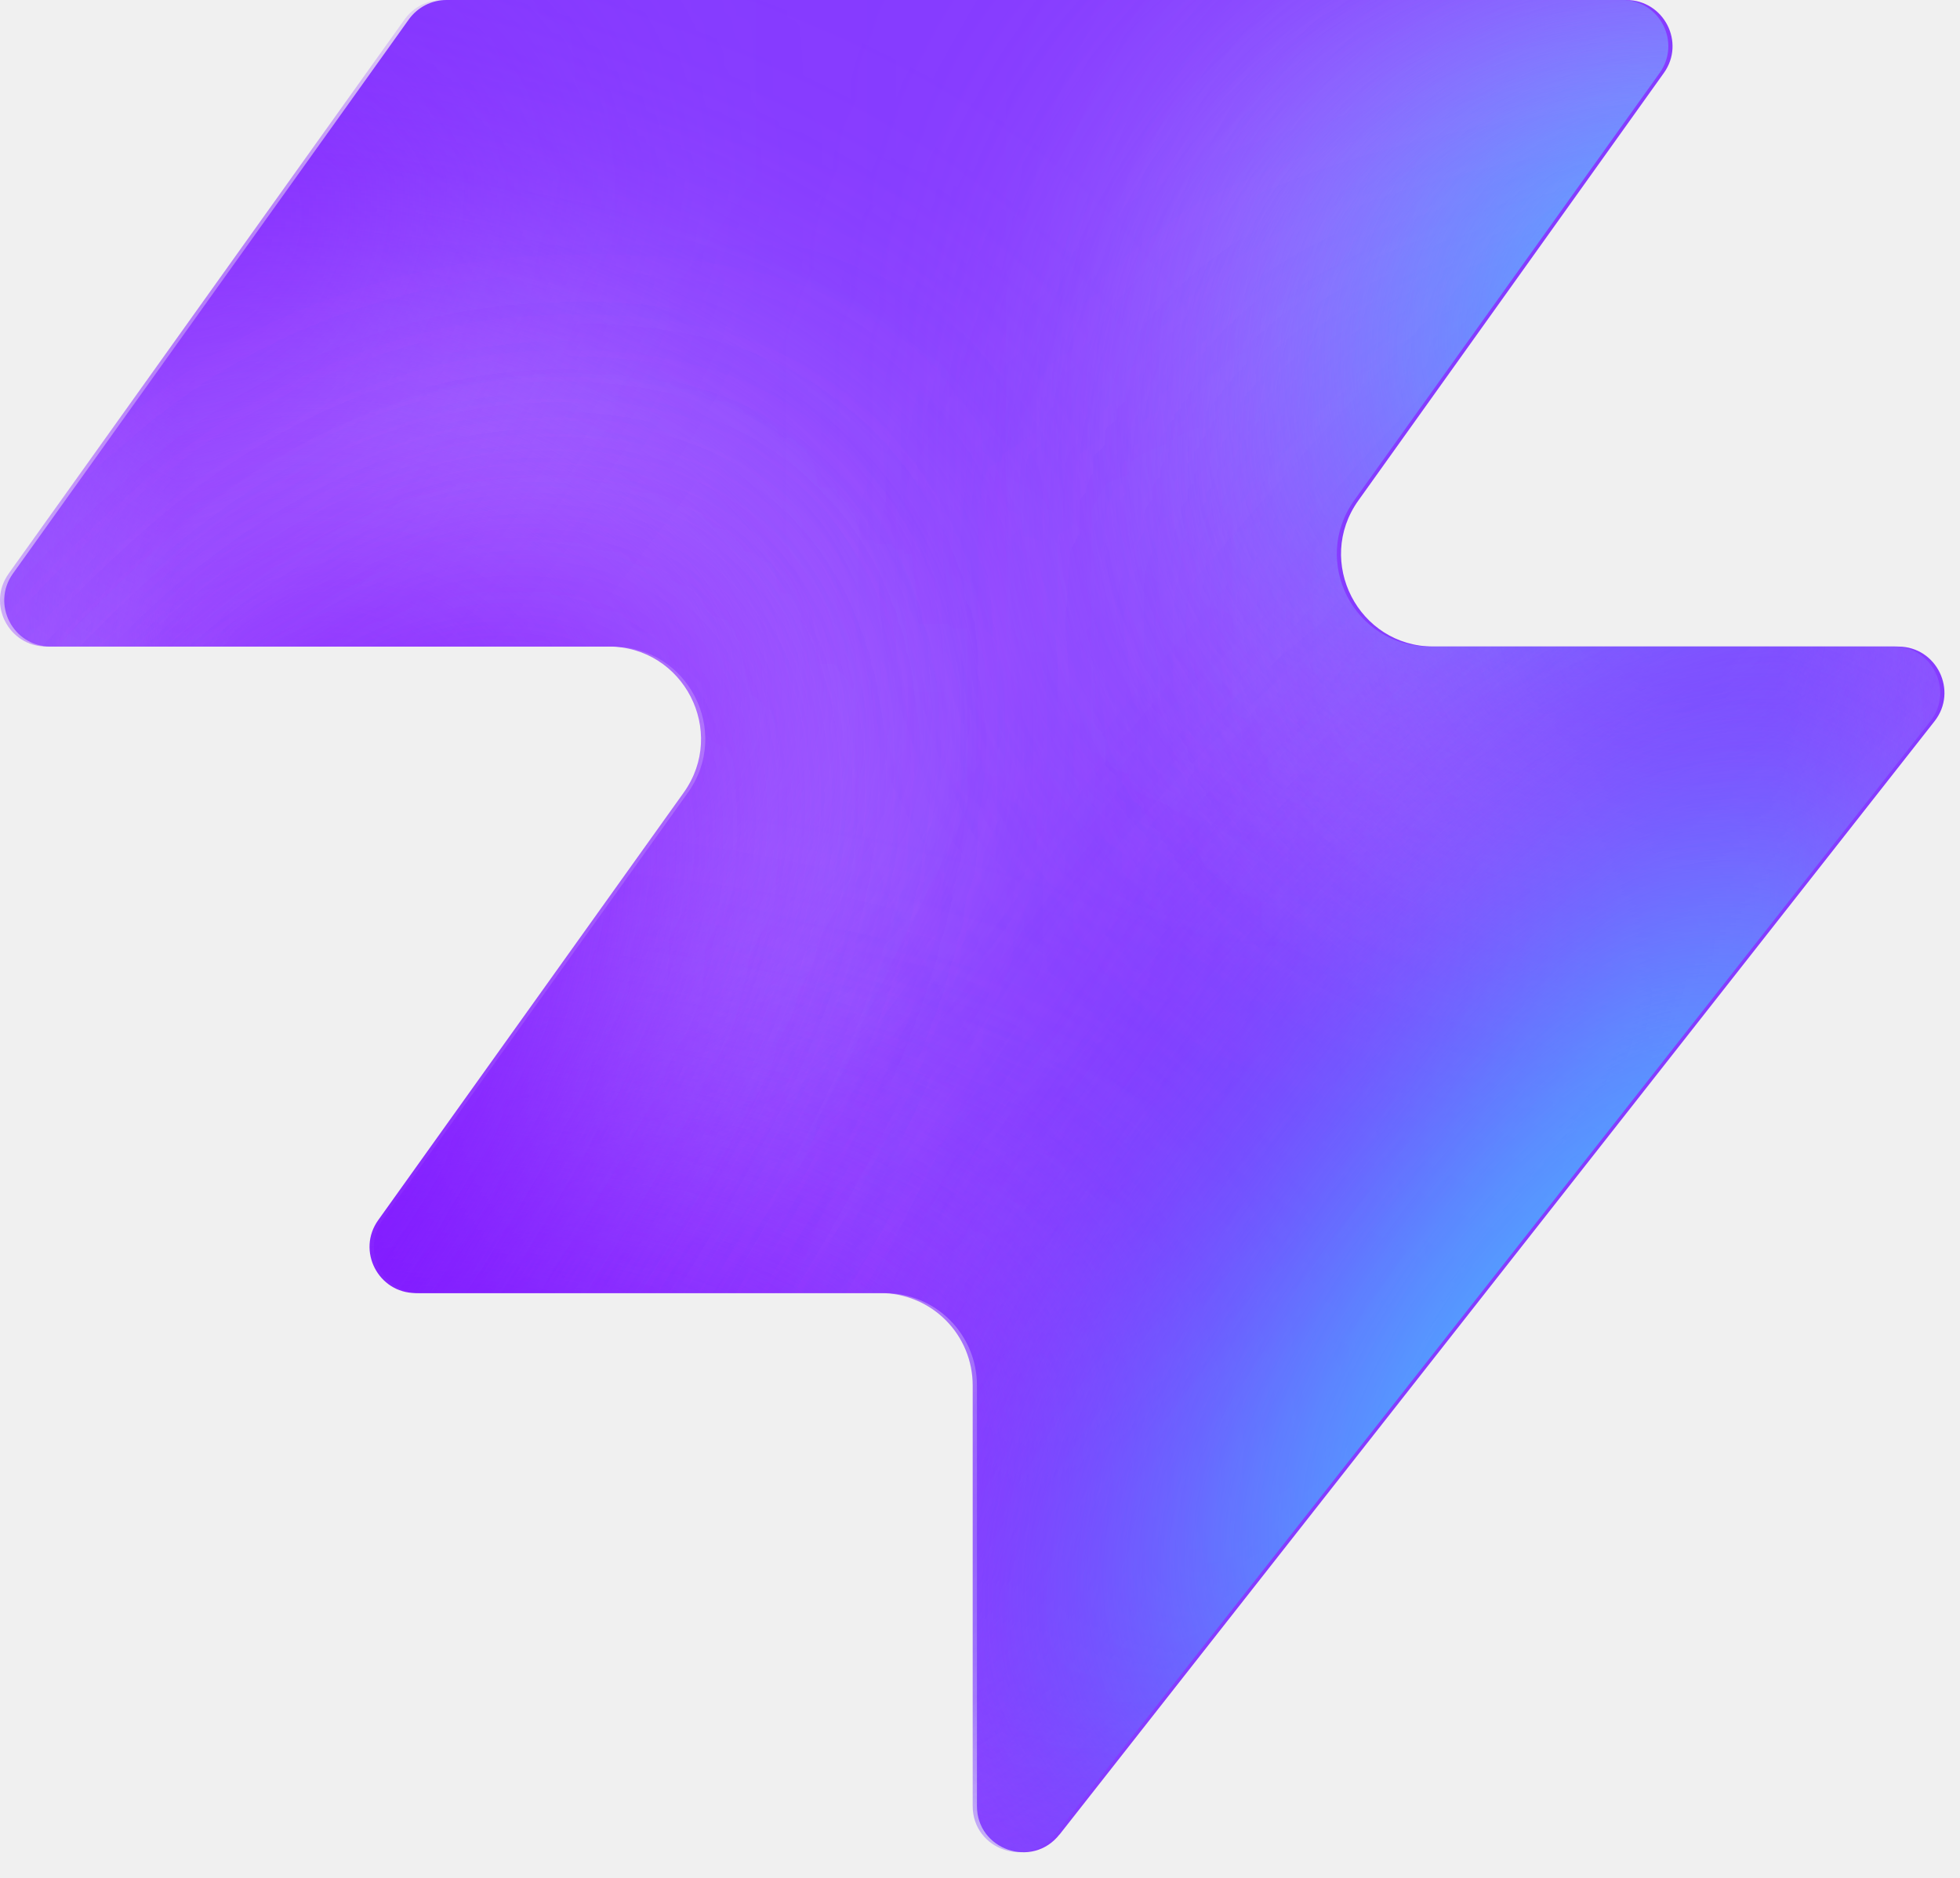
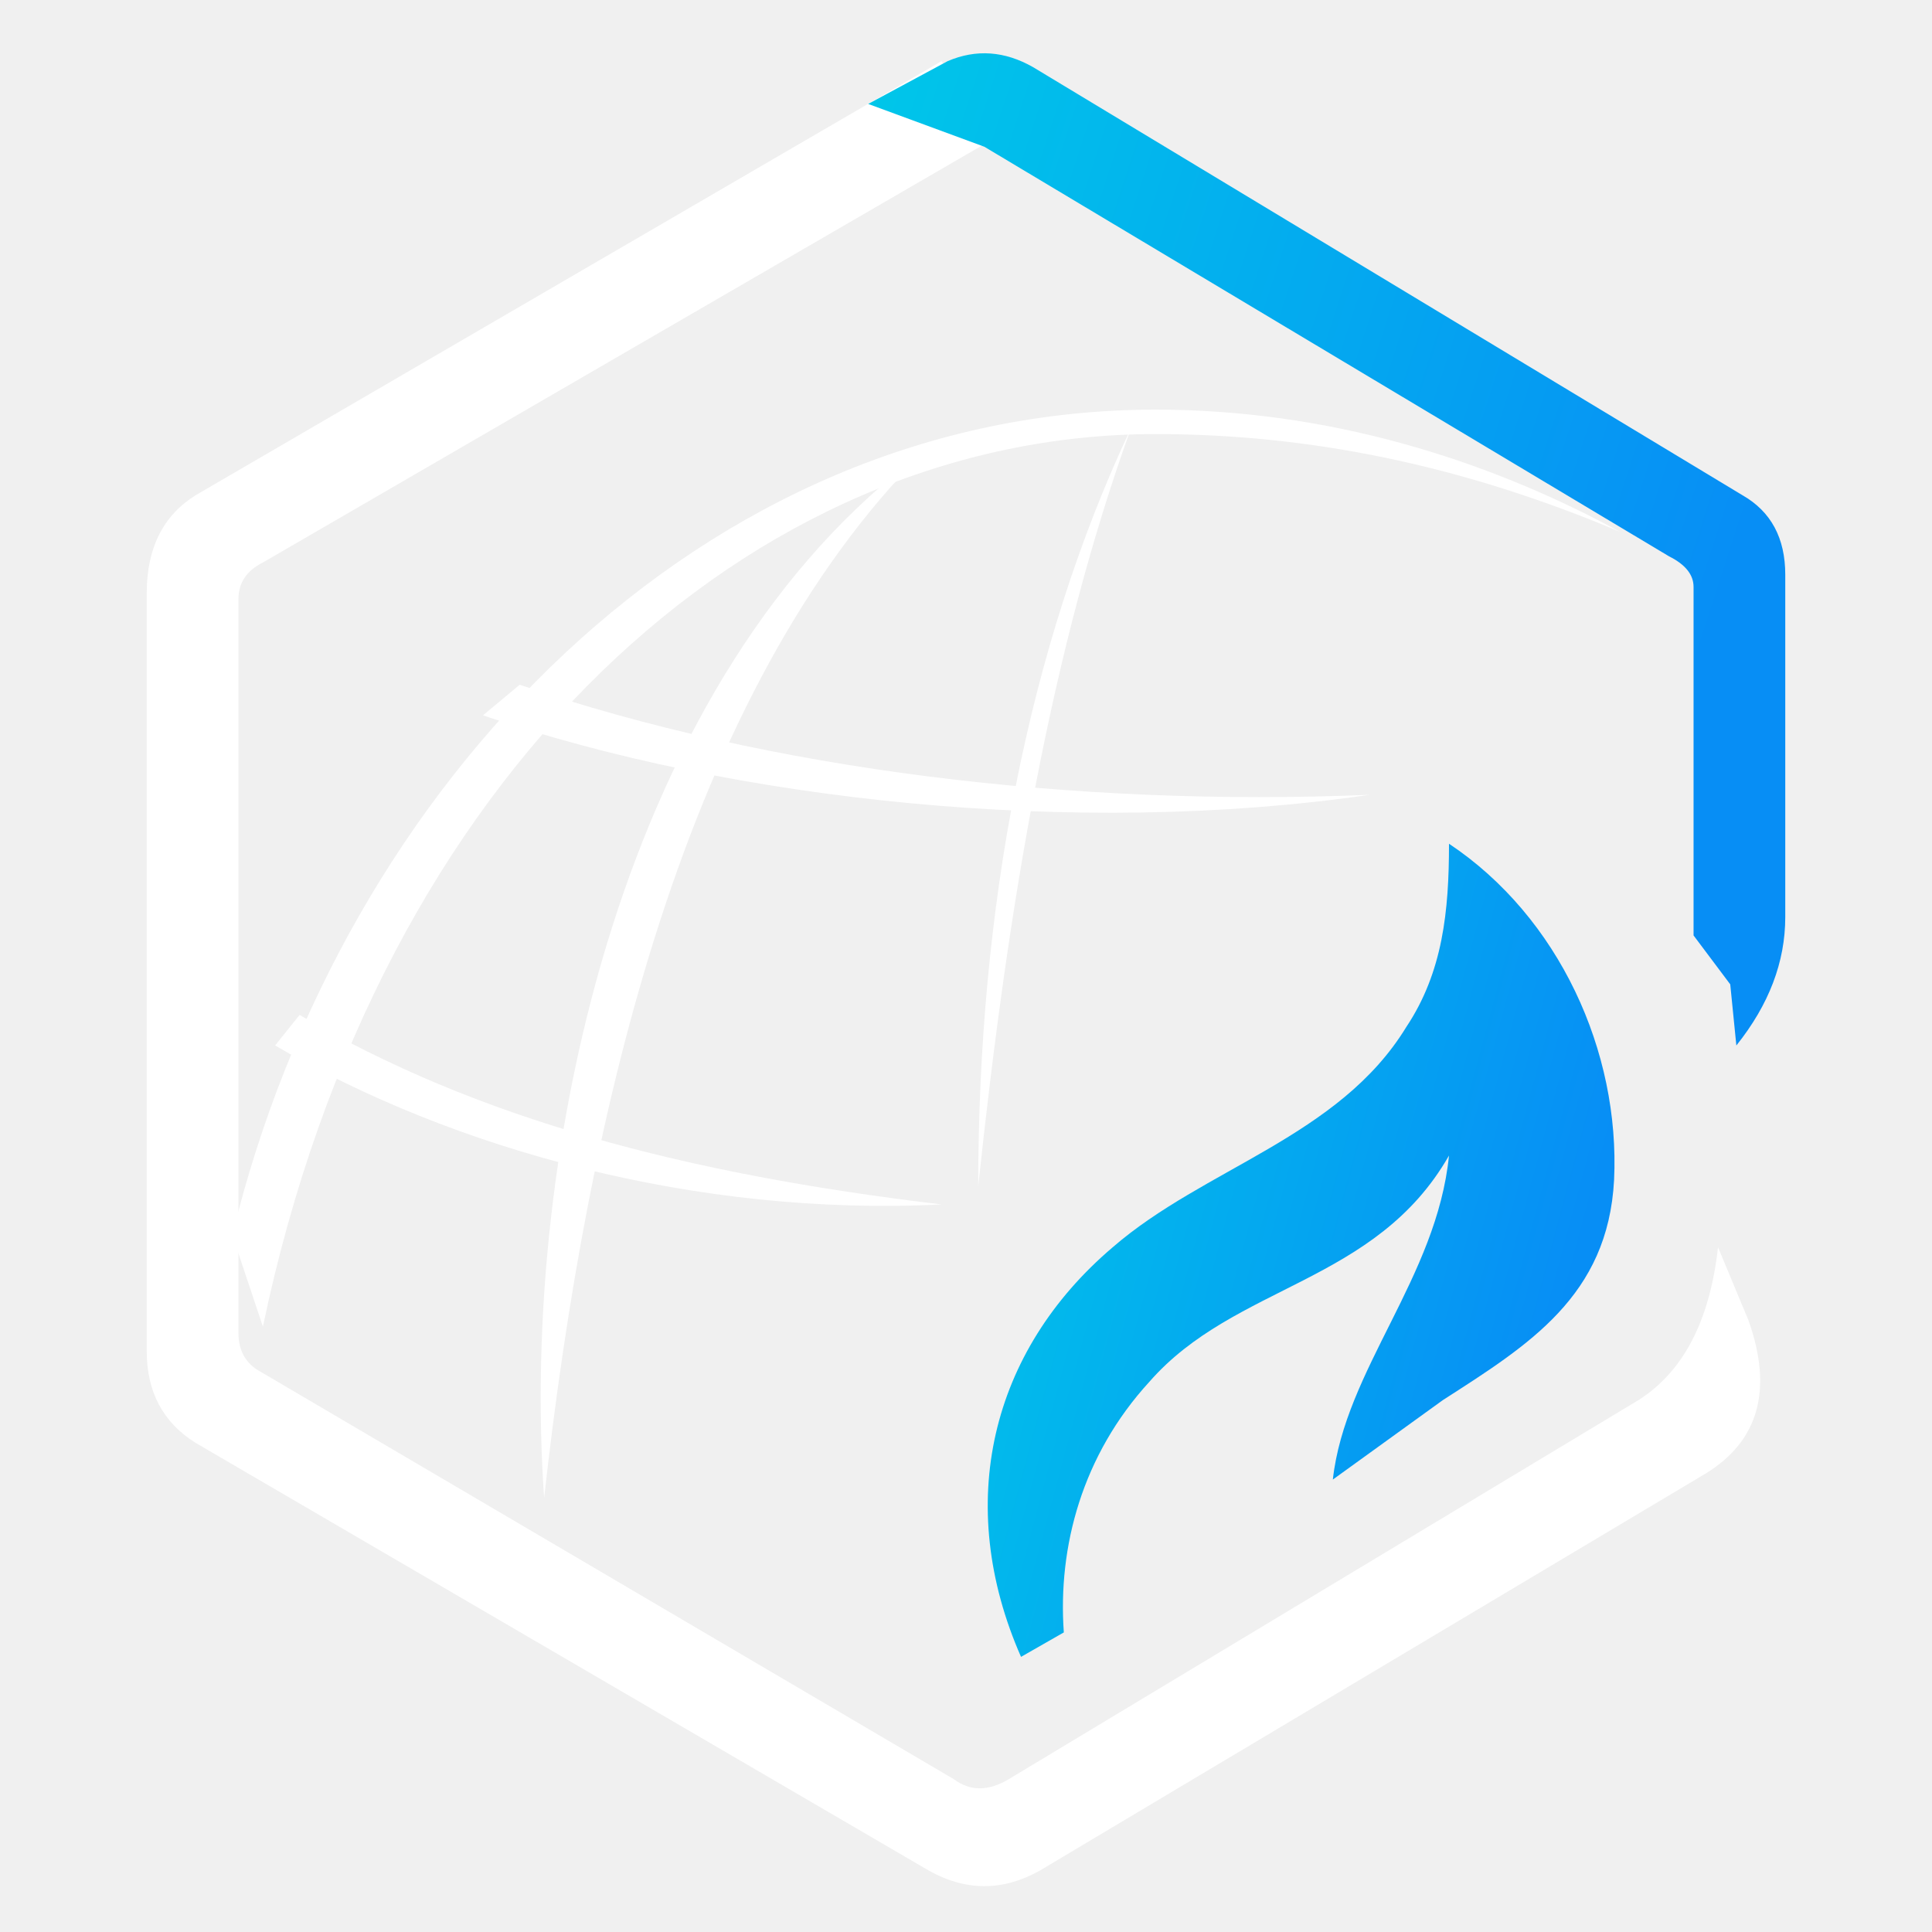
- <svg xmlns="http://www.w3.org/2000/svg" width="48" height="46" fill="none" viewBox="0 0 48 46">
-   <path fill="#863bff" d="M25.946 44.938c-.664.845-2.021.375-2.021-.698V33.937a2.26 2.26 0 0 0-2.262-2.262H10.287c-.92 0-1.456-1.04-.92-1.788l7.48-10.471c1.07-1.497 0-3.578-1.842-3.578H1.237c-.92 0-1.456-1.04-.92-1.788L10.013.474c.214-.297.556-.474.92-.474h28.894c.92 0 1.456 1.04.92 1.788l-7.48 10.471c-1.07 1.498 0 3.579 1.842 3.579h11.377c.943 0 1.473 1.088.89 1.83L25.947 44.94z" style="fill:#863bff;fill:color(display-p3 .525 .23 1);fill-opacity:1" />
-   <mask id="a" width="48" height="46" x="0" y="0" maskUnits="userSpaceOnUse" style="mask-type:alpha">
-     <path fill="#000" d="M25.842 44.938c-.664.844-2.021.375-2.021-.698V33.937a2.26 2.26 0 0 0-2.262-2.262H10.183c-.92 0-1.456-1.04-.92-1.788l7.48-10.471c1.07-1.498 0-3.579-1.842-3.579H1.133c-.92 0-1.456-1.04-.92-1.787L9.91.473c.214-.297.556-.474.92-.474h28.894c.92 0 1.456 1.04.92 1.788l-7.48 10.471c-1.07 1.498 0 3.578 1.842 3.578h11.377c.943 0 1.473 1.088.89 1.832L25.843 44.94z" style="fill:#000;fill-opacity:1" />
-   </mask>
-   <g mask="url(#a)">
-     <g filter="url(#b)">
-       <ellipse cx="5.508" cy="14.704" fill="#ede6ff" rx="5.508" ry="14.704" style="fill:#ede6ff;fill:color(display-p3 .927 .903 1);fill-opacity:1" transform="matrix(.00324 1 1 -.00324 -4.47 31.516)" />
-     </g>
-     <g filter="url(#c)">
-       <ellipse cx="10.399" cy="29.851" fill="#ede6ff" rx="10.399" ry="29.851" style="fill:#ede6ff;fill:color(display-p3 .927 .903 1);fill-opacity:1" transform="matrix(.00324 1 1 -.00324 -39.328 7.883)" />
-     </g>
-     <g filter="url(#d)">
-       <ellipse cx="5.508" cy="30.487" fill="#7e14ff" rx="5.508" ry="30.487" style="fill:#7e14ff;fill:color(display-p3 .492 .077 1);fill-opacity:1" transform="rotate(89.814 -25.913 -14.639)scale(1 -1)" />
-     </g>
-     <g filter="url(#e)">
-       <ellipse cx="5.508" cy="30.599" fill="#7e14ff" rx="5.508" ry="30.599" style="fill:#7e14ff;fill:color(display-p3 .492 .077 1);fill-opacity:1" transform="rotate(89.814 -32.644 -3.334)scale(1 -1)" />
-     </g>
-     <g filter="url(#f)">
-       <ellipse cx="5.508" cy="30.599" fill="#7e14ff" rx="5.508" ry="30.599" style="fill:#7e14ff;fill:color(display-p3 .492 .077 1);fill-opacity:1" transform="matrix(.00324 1 1 -.00324 -34.34 30.47)" />
-     </g>
-     <g filter="url(#g)">
-       <ellipse cx="14.072" cy="22.078" fill="#ede6ff" rx="14.072" ry="22.078" style="fill:#ede6ff;fill:color(display-p3 .927 .903 1);fill-opacity:1" transform="rotate(93.35 24.506 48.493)scale(-1 1)" />
-     </g>
-     <g filter="url(#h)">
-       <ellipse cx="3.47" cy="21.501" fill="#7e14ff" rx="3.47" ry="21.501" style="fill:#7e14ff;fill:color(display-p3 .492 .077 1);fill-opacity:1" transform="rotate(89.009 28.708 47.59)scale(-1 1)" />
-     </g>
-     <g filter="url(#i)">
-       <ellipse cx="3.47" cy="21.501" fill="#7e14ff" rx="3.47" ry="21.501" style="fill:#7e14ff;fill:color(display-p3 .492 .077 1);fill-opacity:1" transform="rotate(89.009 28.708 47.59)scale(-1 1)" />
-     </g>
-     <g filter="url(#j)">
-       <ellipse cx=".387" cy="8.972" fill="#7e14ff" rx="4.407" ry="29.108" style="fill:#7e14ff;fill:color(display-p3 .492 .077 1);fill-opacity:1" transform="rotate(39.51 .387 8.972)" />
-     </g>
-     <g filter="url(#k)">
-       <ellipse cx="47.523" cy="-6.092" fill="#7e14ff" rx="4.407" ry="29.108" style="fill:#7e14ff;fill:color(display-p3 .492 .077 1);fill-opacity:1" transform="rotate(37.892 47.523 -6.092)" />
-     </g>
-     <g filter="url(#l)">
-       <ellipse cx="41.412" cy="6.333" fill="#47bfff" rx="5.971" ry="9.665" style="fill:#47bfff;fill:color(display-p3 .28 .748 1);fill-opacity:1" transform="rotate(37.892 41.412 6.333)" />
-     </g>
-     <g filter="url(#m)">
-       <ellipse cx="-1.879" cy="38.332" fill="#7e14ff" rx="4.407" ry="29.108" style="fill:#7e14ff;fill:color(display-p3 .492 .077 1);fill-opacity:1" transform="rotate(37.892 -1.88 38.332)" />
-     </g>
-     <g filter="url(#n)">
-       <ellipse cx="-1.879" cy="38.332" fill="#7e14ff" rx="4.407" ry="29.108" style="fill:#7e14ff;fill:color(display-p3 .492 .077 1);fill-opacity:1" transform="rotate(37.892 -1.88 38.332)" />
-     </g>
-     <g filter="url(#o)">
-       <ellipse cx="35.651" cy="29.907" fill="#7e14ff" rx="4.407" ry="29.108" style="fill:#7e14ff;fill:color(display-p3 .492 .077 1);fill-opacity:1" transform="rotate(37.892 35.651 29.907)" />
-     </g>
-     <g filter="url(#p)">
-       <ellipse cx="38.418" cy="32.4" fill="#47bfff" rx="5.971" ry="15.297" style="fill:#47bfff;fill:color(display-p3 .28 .748 1);fill-opacity:1" transform="rotate(37.892 38.418 32.4)" />
-     </g>
+ <svg xmlns="http://www.w3.org/2000/svg" viewBox="269 282 316 316">
+   <defs>
+     <linearGradient id="blue" x2="1" y2=".35" gradientUnits="objectBoundingBox">
+       <stop stop-color="#00c7e9" />
+       <stop offset="1" stop-color="#078ef5" />
+     </linearGradient>
+   </defs>
+   <g fill="#fff">
+     <path d="M423 292 301 363q-8 5-8 16v124q0 10 8 15l120 70q9 5 18 0l109-65q13-8 7-25l-5-12q-2 18-13 25l-103 62q-5 3-9 0l-114-67q-3-2-3-6V380q0-4 4-6l119-69z" />
+     <path d="M307 484c18-74 77-135 151-135 28 0 54 8 76 20-26-11-51-16-76-16-66 0-127 55-146 146z" />
+     <path d="M358 527c-4-57 13-135 62-171-39 39-55 108-62 171zm71-51c0-45 8-88 25-124-13 36-20 77-25 124zm-75-82c41 14 91 20 139 18-48 7-104 1-145-13zm-36 54c29 17 63 26 105 31-40 2-80-9-109-26z" />
  </g>
-   <defs>
-     <filter id="b" width="60.045" height="41.654" x="-19.77" y="16.149" color-interpolation-filters="sRGB" filterUnits="userSpaceOnUse">
-       <feFlood flood-opacity="0" result="BackgroundImageFix" />
-       <feBlend in="SourceGraphic" in2="BackgroundImageFix" result="shape" />
-       <feGaussianBlur result="effect1_foregroundBlur_2002_17158" stdDeviation="7.659" />
-     </filter>
-     <filter id="c" width="90.34" height="51.437" x="-54.613" y="-7.533" color-interpolation-filters="sRGB" filterUnits="userSpaceOnUse">
-       <feFlood flood-opacity="0" result="BackgroundImageFix" />
-       <feBlend in="SourceGraphic" in2="BackgroundImageFix" result="shape" />
-       <feGaussianBlur result="effect1_foregroundBlur_2002_17158" stdDeviation="7.659" />
-     </filter>
-     <filter id="d" width="79.355" height="29.4" x="-49.64" y="2.03" color-interpolation-filters="sRGB" filterUnits="userSpaceOnUse">
-       <feFlood flood-opacity="0" result="BackgroundImageFix" />
-       <feBlend in="SourceGraphic" in2="BackgroundImageFix" result="shape" />
-       <feGaussianBlur result="effect1_foregroundBlur_2002_17158" stdDeviation="4.596" />
-     </filter>
-     <filter id="e" width="79.579" height="29.4" x="-45.045" y="20.029" color-interpolation-filters="sRGB" filterUnits="userSpaceOnUse">
-       <feFlood flood-opacity="0" result="BackgroundImageFix" />
-       <feBlend in="SourceGraphic" in2="BackgroundImageFix" result="shape" />
-       <feGaussianBlur result="effect1_foregroundBlur_2002_17158" stdDeviation="4.596" />
-     </filter>
-     <filter id="f" width="79.579" height="29.4" x="-43.513" y="21.178" color-interpolation-filters="sRGB" filterUnits="userSpaceOnUse">
-       <feFlood flood-opacity="0" result="BackgroundImageFix" />
-       <feBlend in="SourceGraphic" in2="BackgroundImageFix" result="shape" />
-       <feGaussianBlur result="effect1_foregroundBlur_2002_17158" stdDeviation="4.596" />
-     </filter>
-     <filter id="g" width="74.749" height="58.852" x="15.756" y="-17.901" color-interpolation-filters="sRGB" filterUnits="userSpaceOnUse">
-       <feFlood flood-opacity="0" result="BackgroundImageFix" />
-       <feBlend in="SourceGraphic" in2="BackgroundImageFix" result="shape" />
-       <feGaussianBlur result="effect1_foregroundBlur_2002_17158" stdDeviation="7.659" />
-     </filter>
-     <filter id="h" width="61.377" height="25.362" x="23.548" y="2.284" color-interpolation-filters="sRGB" filterUnits="userSpaceOnUse">
-       <feFlood flood-opacity="0" result="BackgroundImageFix" />
-       <feBlend in="SourceGraphic" in2="BackgroundImageFix" result="shape" />
-       <feGaussianBlur result="effect1_foregroundBlur_2002_17158" stdDeviation="4.596" />
-     </filter>
-     <filter id="i" width="61.377" height="25.362" x="23.548" y="2.284" color-interpolation-filters="sRGB" filterUnits="userSpaceOnUse">
-       <feFlood flood-opacity="0" result="BackgroundImageFix" />
-       <feBlend in="SourceGraphic" in2="BackgroundImageFix" result="shape" />
-       <feGaussianBlur result="effect1_foregroundBlur_2002_17158" stdDeviation="4.596" />
-     </filter>
-     <filter id="j" width="56.045" height="63.649" x="-27.636" y="-22.853" color-interpolation-filters="sRGB" filterUnits="userSpaceOnUse">
-       <feFlood flood-opacity="0" result="BackgroundImageFix" />
-       <feBlend in="SourceGraphic" in2="BackgroundImageFix" result="shape" />
-       <feGaussianBlur result="effect1_foregroundBlur_2002_17158" stdDeviation="4.596" />
-     </filter>
-     <filter id="k" width="54.814" height="64.646" x="20.116" y="-38.415" color-interpolation-filters="sRGB" filterUnits="userSpaceOnUse">
-       <feFlood flood-opacity="0" result="BackgroundImageFix" />
-       <feBlend in="SourceGraphic" in2="BackgroundImageFix" result="shape" />
-       <feGaussianBlur result="effect1_foregroundBlur_2002_17158" stdDeviation="4.596" />
-     </filter>
-     <filter id="l" width="33.541" height="35.313" x="24.641" y="-11.323" color-interpolation-filters="sRGB" filterUnits="userSpaceOnUse">
-       <feFlood flood-opacity="0" result="BackgroundImageFix" />
-       <feBlend in="SourceGraphic" in2="BackgroundImageFix" result="shape" />
-       <feGaussianBlur result="effect1_foregroundBlur_2002_17158" stdDeviation="4.596" />
-     </filter>
-     <filter id="m" width="54.814" height="64.646" x="-29.286" y="6.009" color-interpolation-filters="sRGB" filterUnits="userSpaceOnUse">
-       <feFlood flood-opacity="0" result="BackgroundImageFix" />
-       <feBlend in="SourceGraphic" in2="BackgroundImageFix" result="shape" />
-       <feGaussianBlur result="effect1_foregroundBlur_2002_17158" stdDeviation="4.596" />
-     </filter>
-     <filter id="n" width="54.814" height="64.646" x="-29.286" y="6.009" color-interpolation-filters="sRGB" filterUnits="userSpaceOnUse">
-       <feFlood flood-opacity="0" result="BackgroundImageFix" />
-       <feBlend in="SourceGraphic" in2="BackgroundImageFix" result="shape" />
-       <feGaussianBlur result="effect1_foregroundBlur_2002_17158" stdDeviation="4.596" />
-     </filter>
-     <filter id="o" width="54.814" height="64.646" x="8.244" y="-2.416" color-interpolation-filters="sRGB" filterUnits="userSpaceOnUse">
-       <feFlood flood-opacity="0" result="BackgroundImageFix" />
-       <feBlend in="SourceGraphic" in2="BackgroundImageFix" result="shape" />
-       <feGaussianBlur result="effect1_foregroundBlur_2002_17158" stdDeviation="4.596" />
-     </filter>
-     <filter id="p" width="39.409" height="43.623" x="18.713" y="10.588" color-interpolation-filters="sRGB" filterUnits="userSpaceOnUse">
-       <feFlood flood-opacity="0" result="BackgroundImageFix" />
-       <feBlend in="SourceGraphic" in2="BackgroundImageFix" result="shape" />
-       <feGaussianBlur result="effect1_foregroundBlur_2002_17158" stdDeviation="4.596" />
-     </filter>
-   </defs>
+   <g fill="url(#blue)">
+     <path d="M411 299l13-7q7-3 14 1l116 70q7 4 7 13v56q0 11-8 21l-1-10-6-8v-57q0-3-4-5l-112-67z" />
+     <path d="M506 420c18 12 28 34 27 55-1 19-14 27-28 36l-18 13c2-18 17-33 19-53-12 21-35 21-49 37-11 12-15 27-14 41l-7 4c-11-25-5-50 15-67 15-13 37-18 48-36 6-9 7-19 7-30z" />
+   </g>
</svg>
